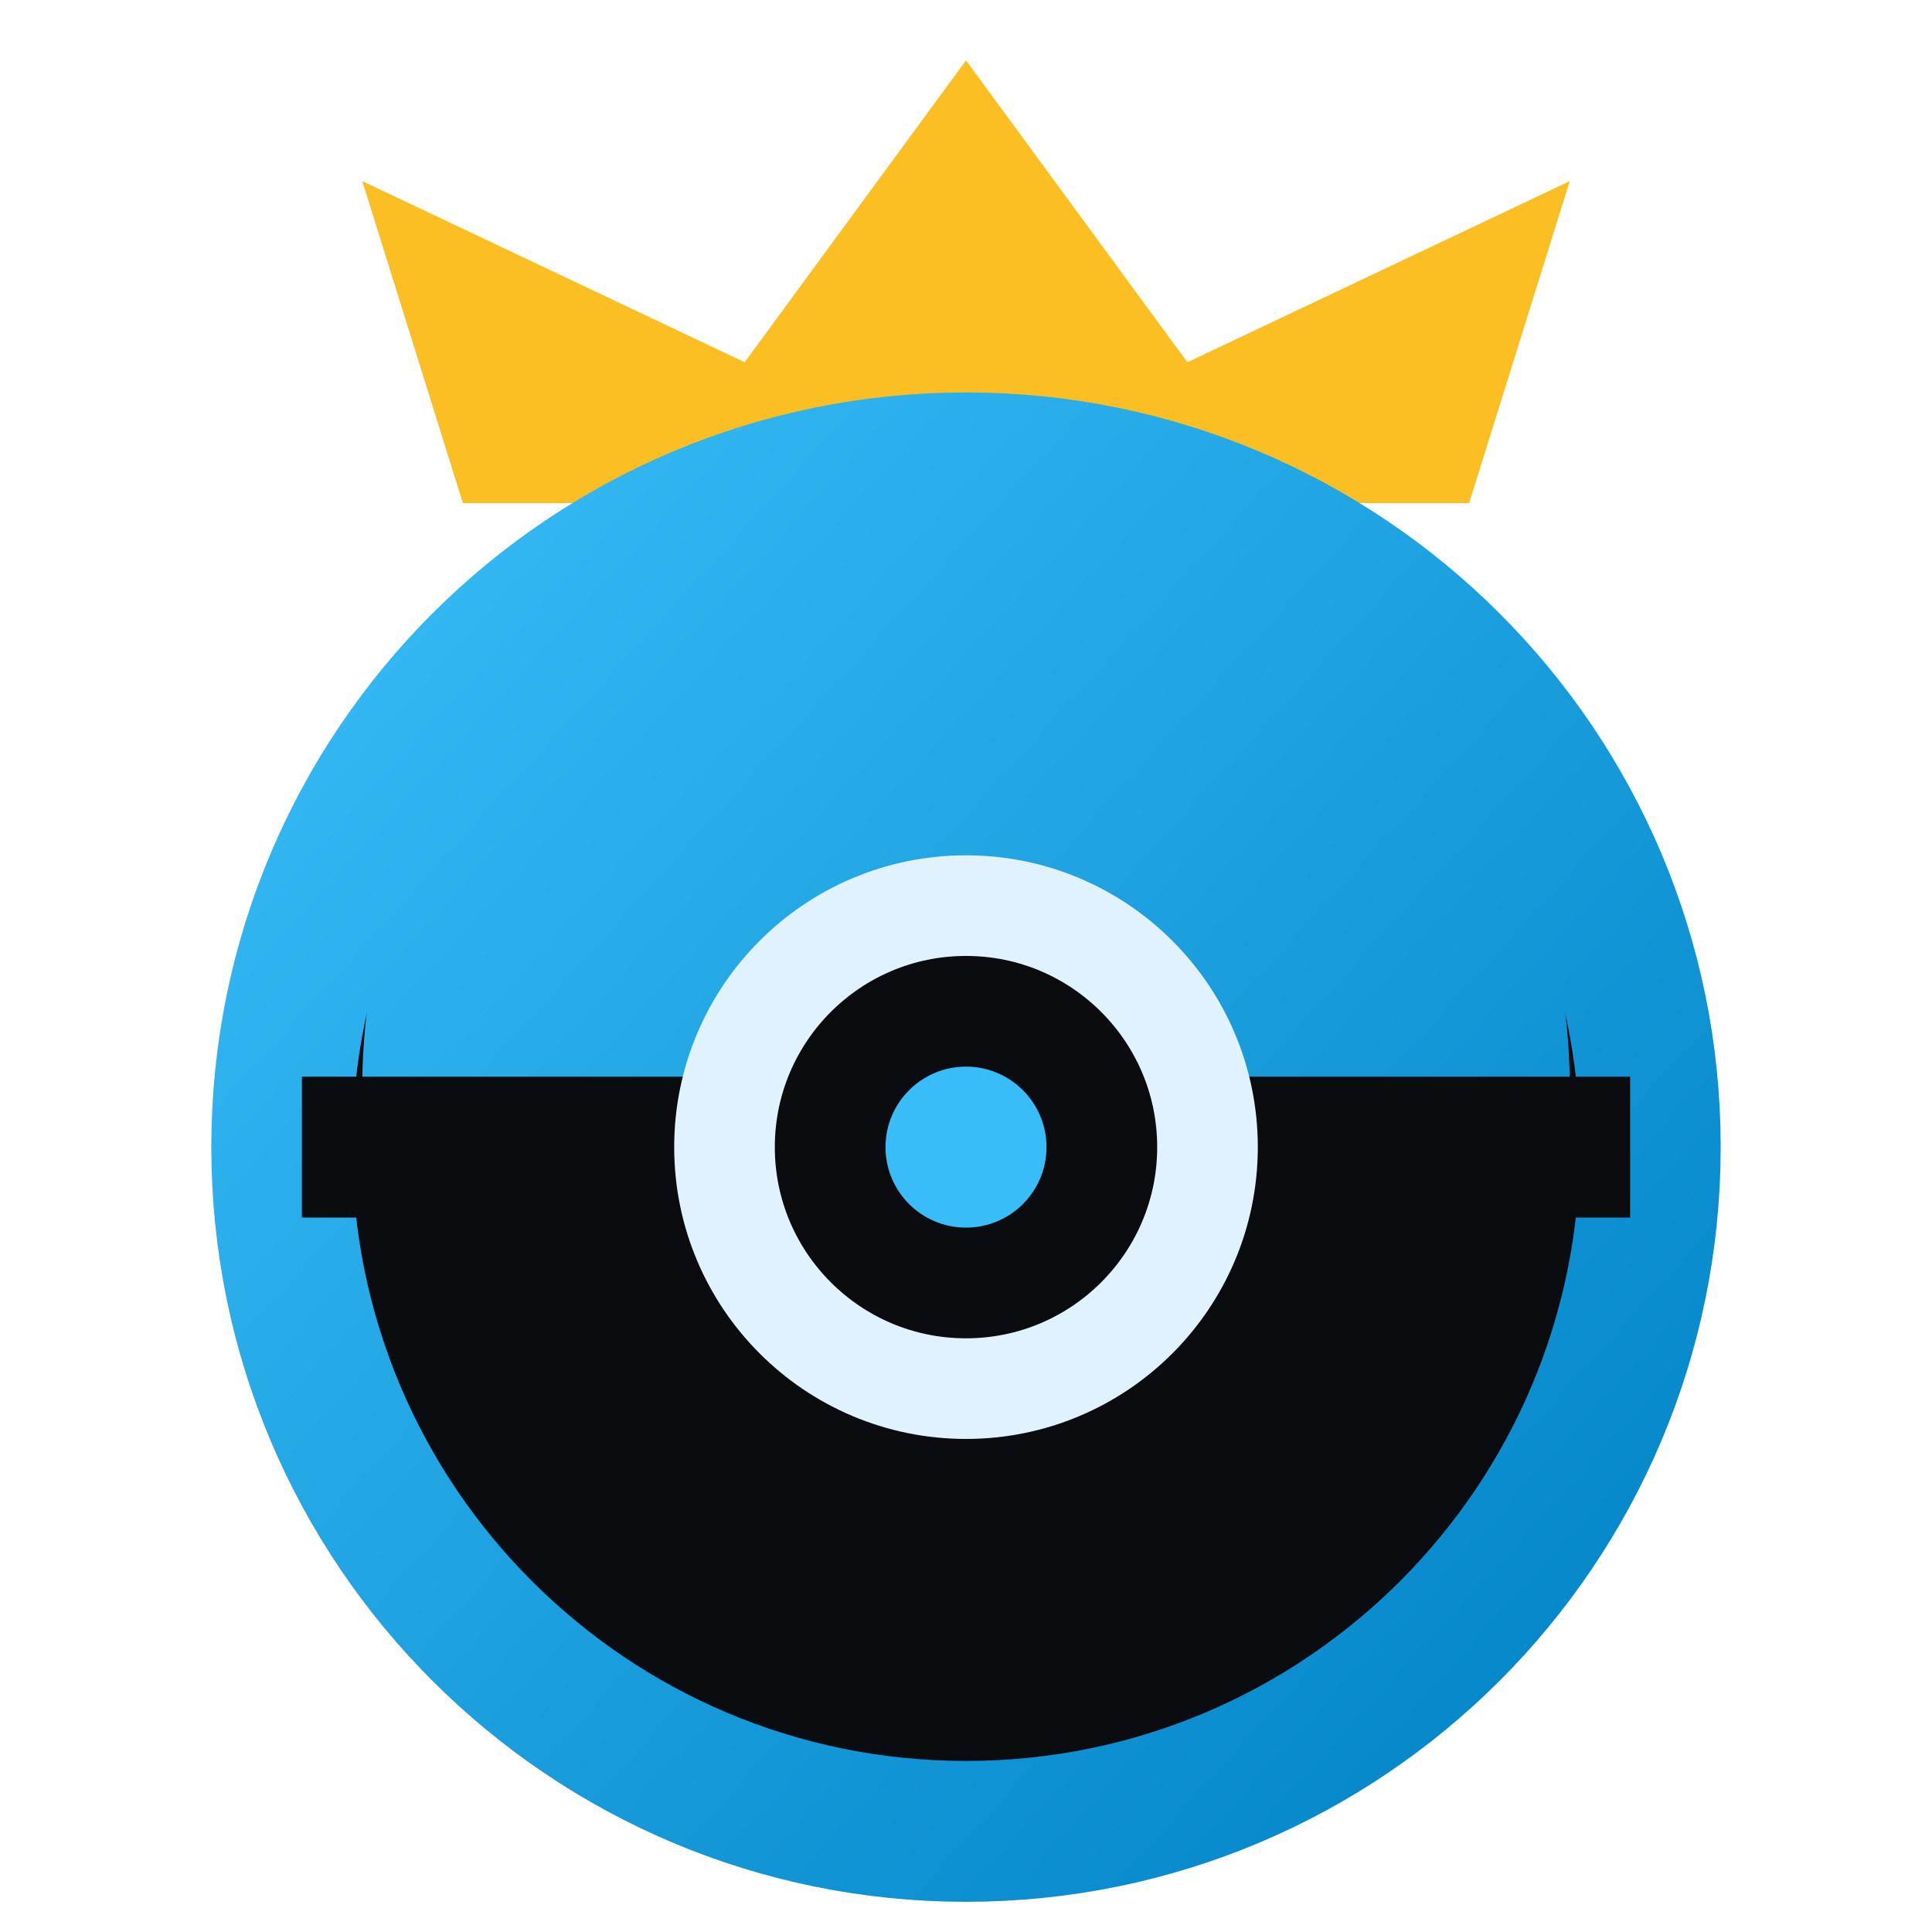
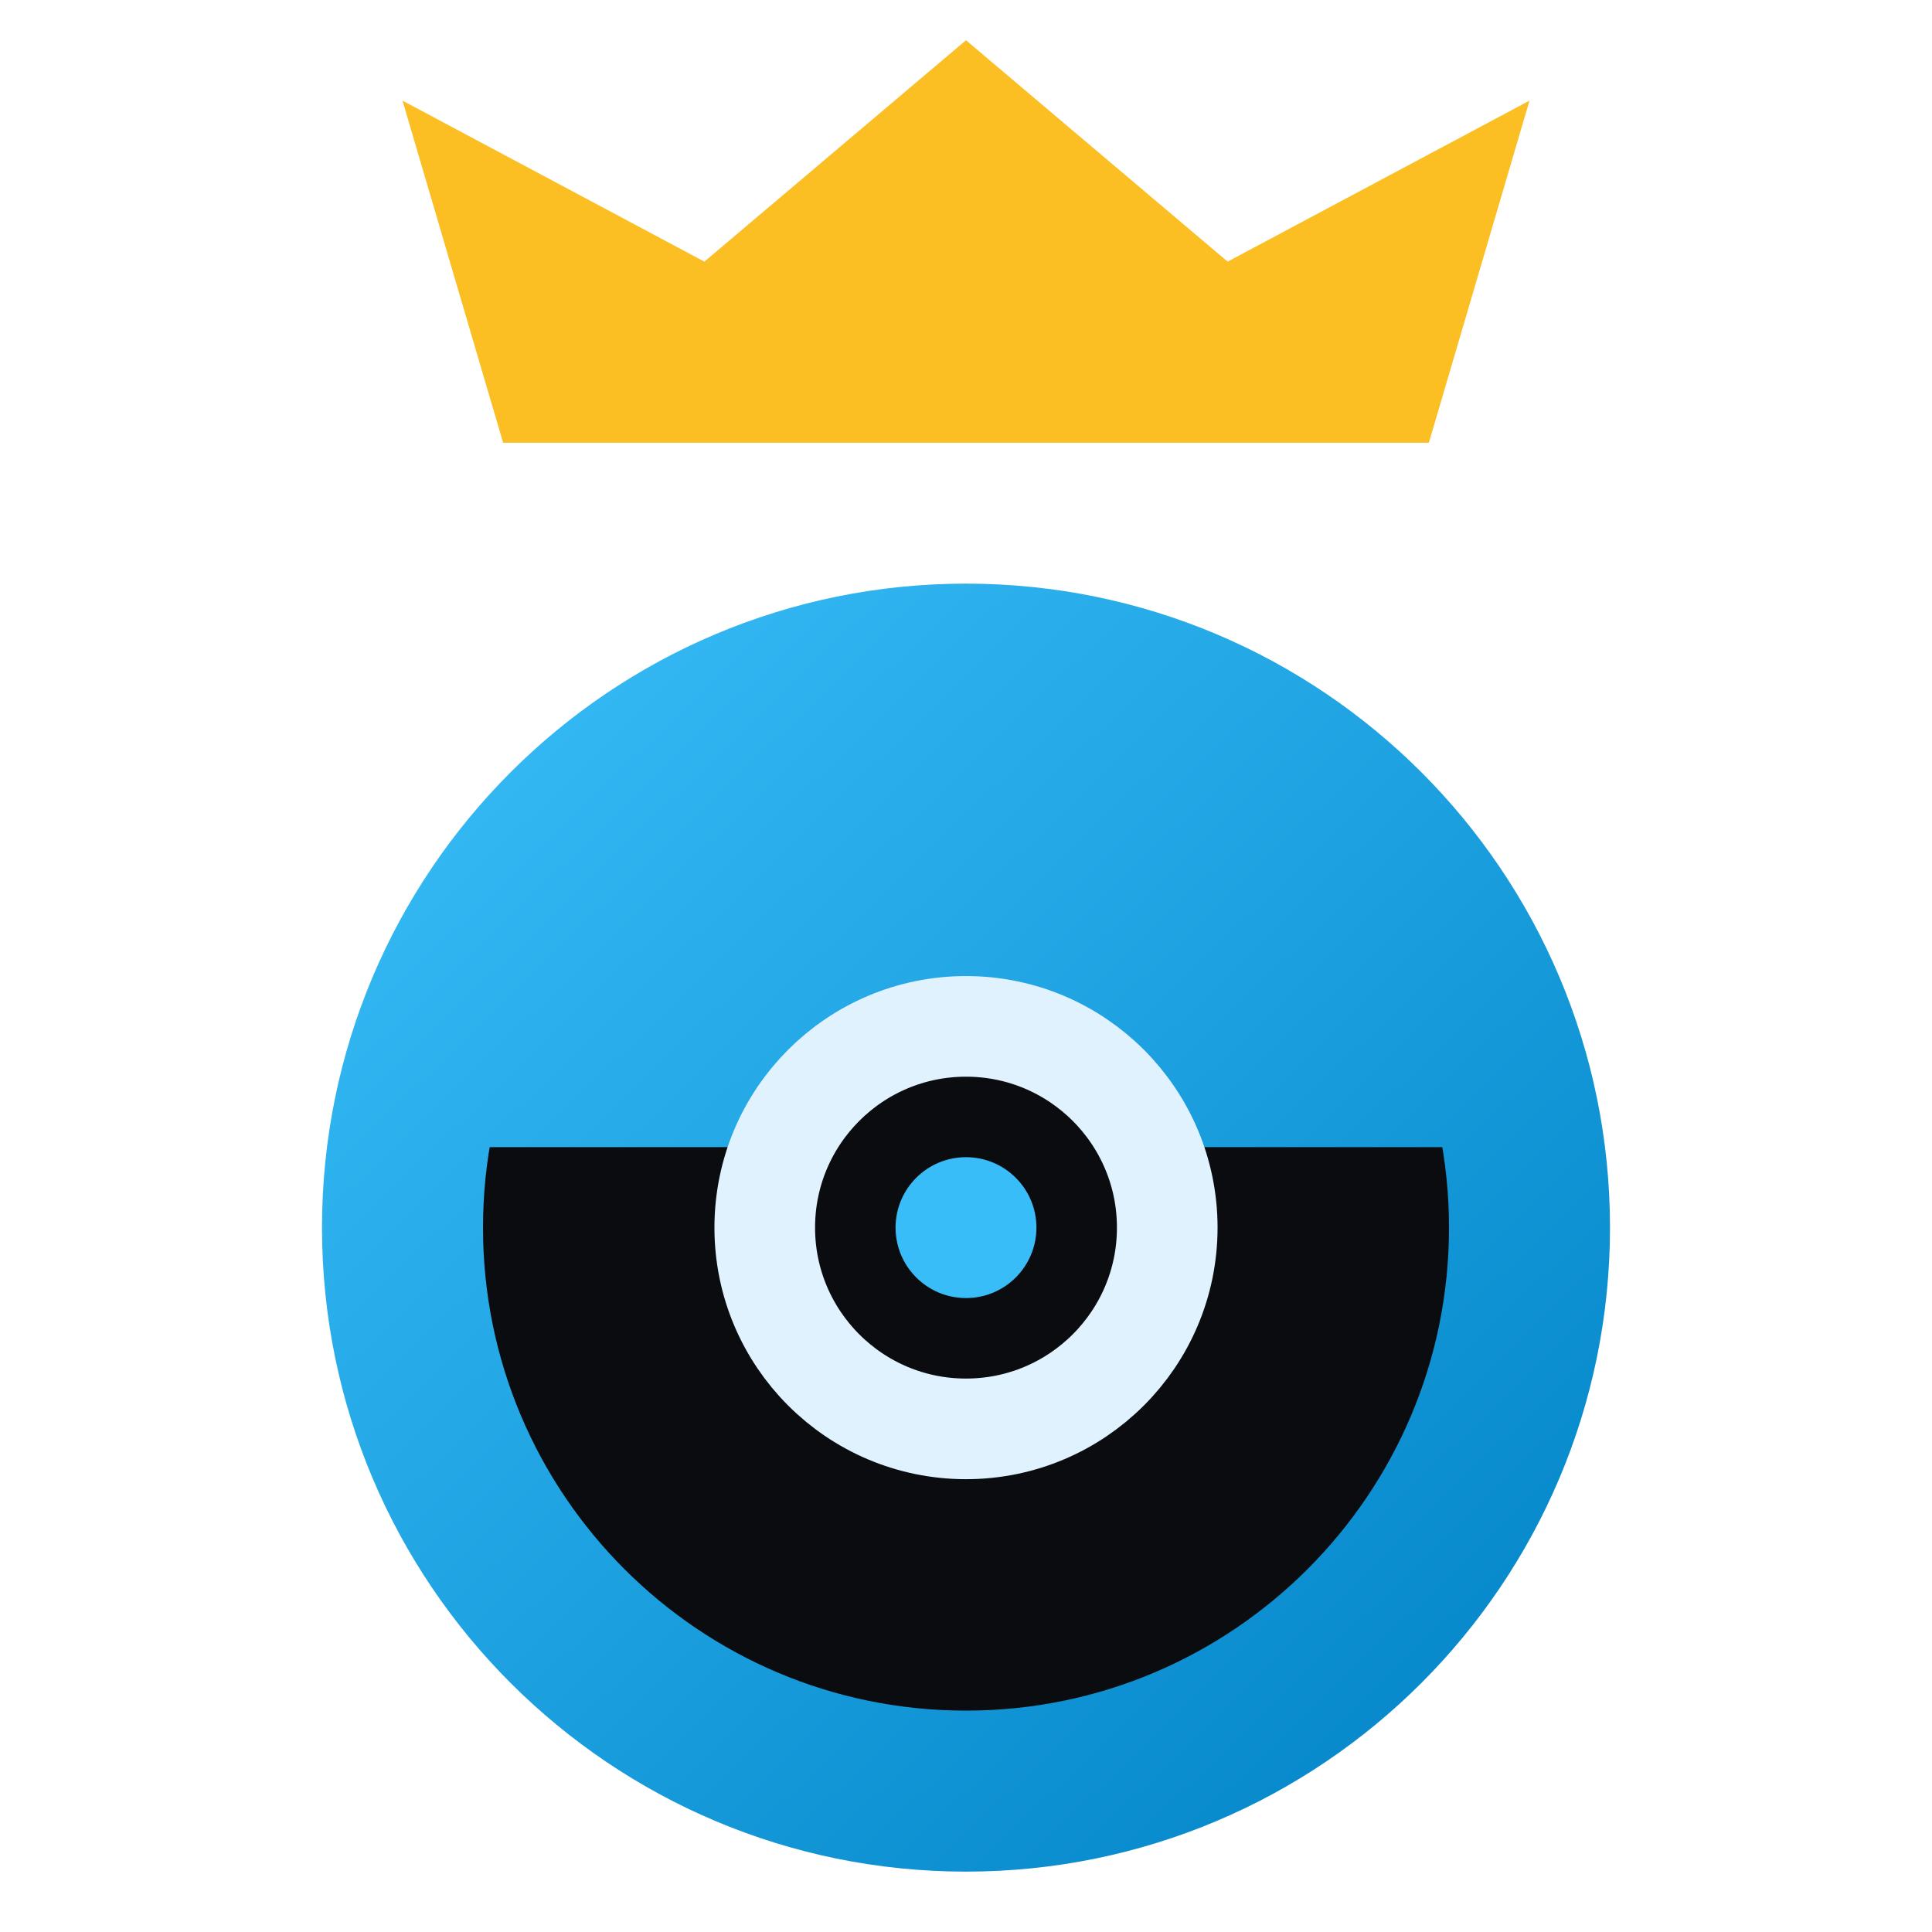
<svg xmlns="http://www.w3.org/2000/svg" viewBox="0 0 96 96" width="96" height="96">
  <defs>
-     <linearGradient id="champ-blue" x1="12" y1="26" x2="80" y2="88" gradientUnits="userSpaceOnUse">
+     <linearGradient id="champ-blue" x1="20" y1="32" x2="76" y2="90" gradientUnits="userSpaceOnUse">
      <stop stop-color="#38bdf8" />
      <stop offset="1" stop-color="#0284c7" />
    </linearGradient>
+     <clipPath id="ball-interior">
+       <circle cx="48" cy="61" r="26" />
+     </clipPath>
  </defs>
-   <path d="M23 25 18 9l19 9L48 3l11 15 19-9-5 16Z" fill="#fbbf24" />
-   <circle cx="48" cy="57" r="34" fill="#0b0c10" stroke="url(#champ-blue)" stroke-width="7" />
-   <path d="M18 54a30 30 0 0 1 60 0Z" fill="url(#champ-blue)" />
-   <path d="M15 57h66" stroke="#0b0c10" stroke-width="7" />
-   <circle cx="48" cy="57" r="12" fill="#0b0c10" stroke="#e0f2fe" stroke-width="5" />
-   <circle cx="48" cy="57" r="4" fill="#38bdf8" />
+   <path d="M25 22 20 5 35 13 48 2 61 13 76 5 71 22Z" fill="#fbbf24" />
+   <circle cx="48" cy="61" r="28" fill="#0b0c10" />
+   <rect x="22" y="35" width="52" height="22" fill="url(#champ-blue)" clip-path="url(#ball-interior)" />
+   <circle cx="48" cy="61" r="28" fill="none" stroke="url(#champ-blue)" stroke-width="8" />
+   <circle cx="48" cy="61" r="10" fill="#0b0c10" stroke="#e0f2fe" stroke-width="5" />
+   <circle cx="48" cy="61" r="3.5" fill="#38bdf8" />
</svg>
